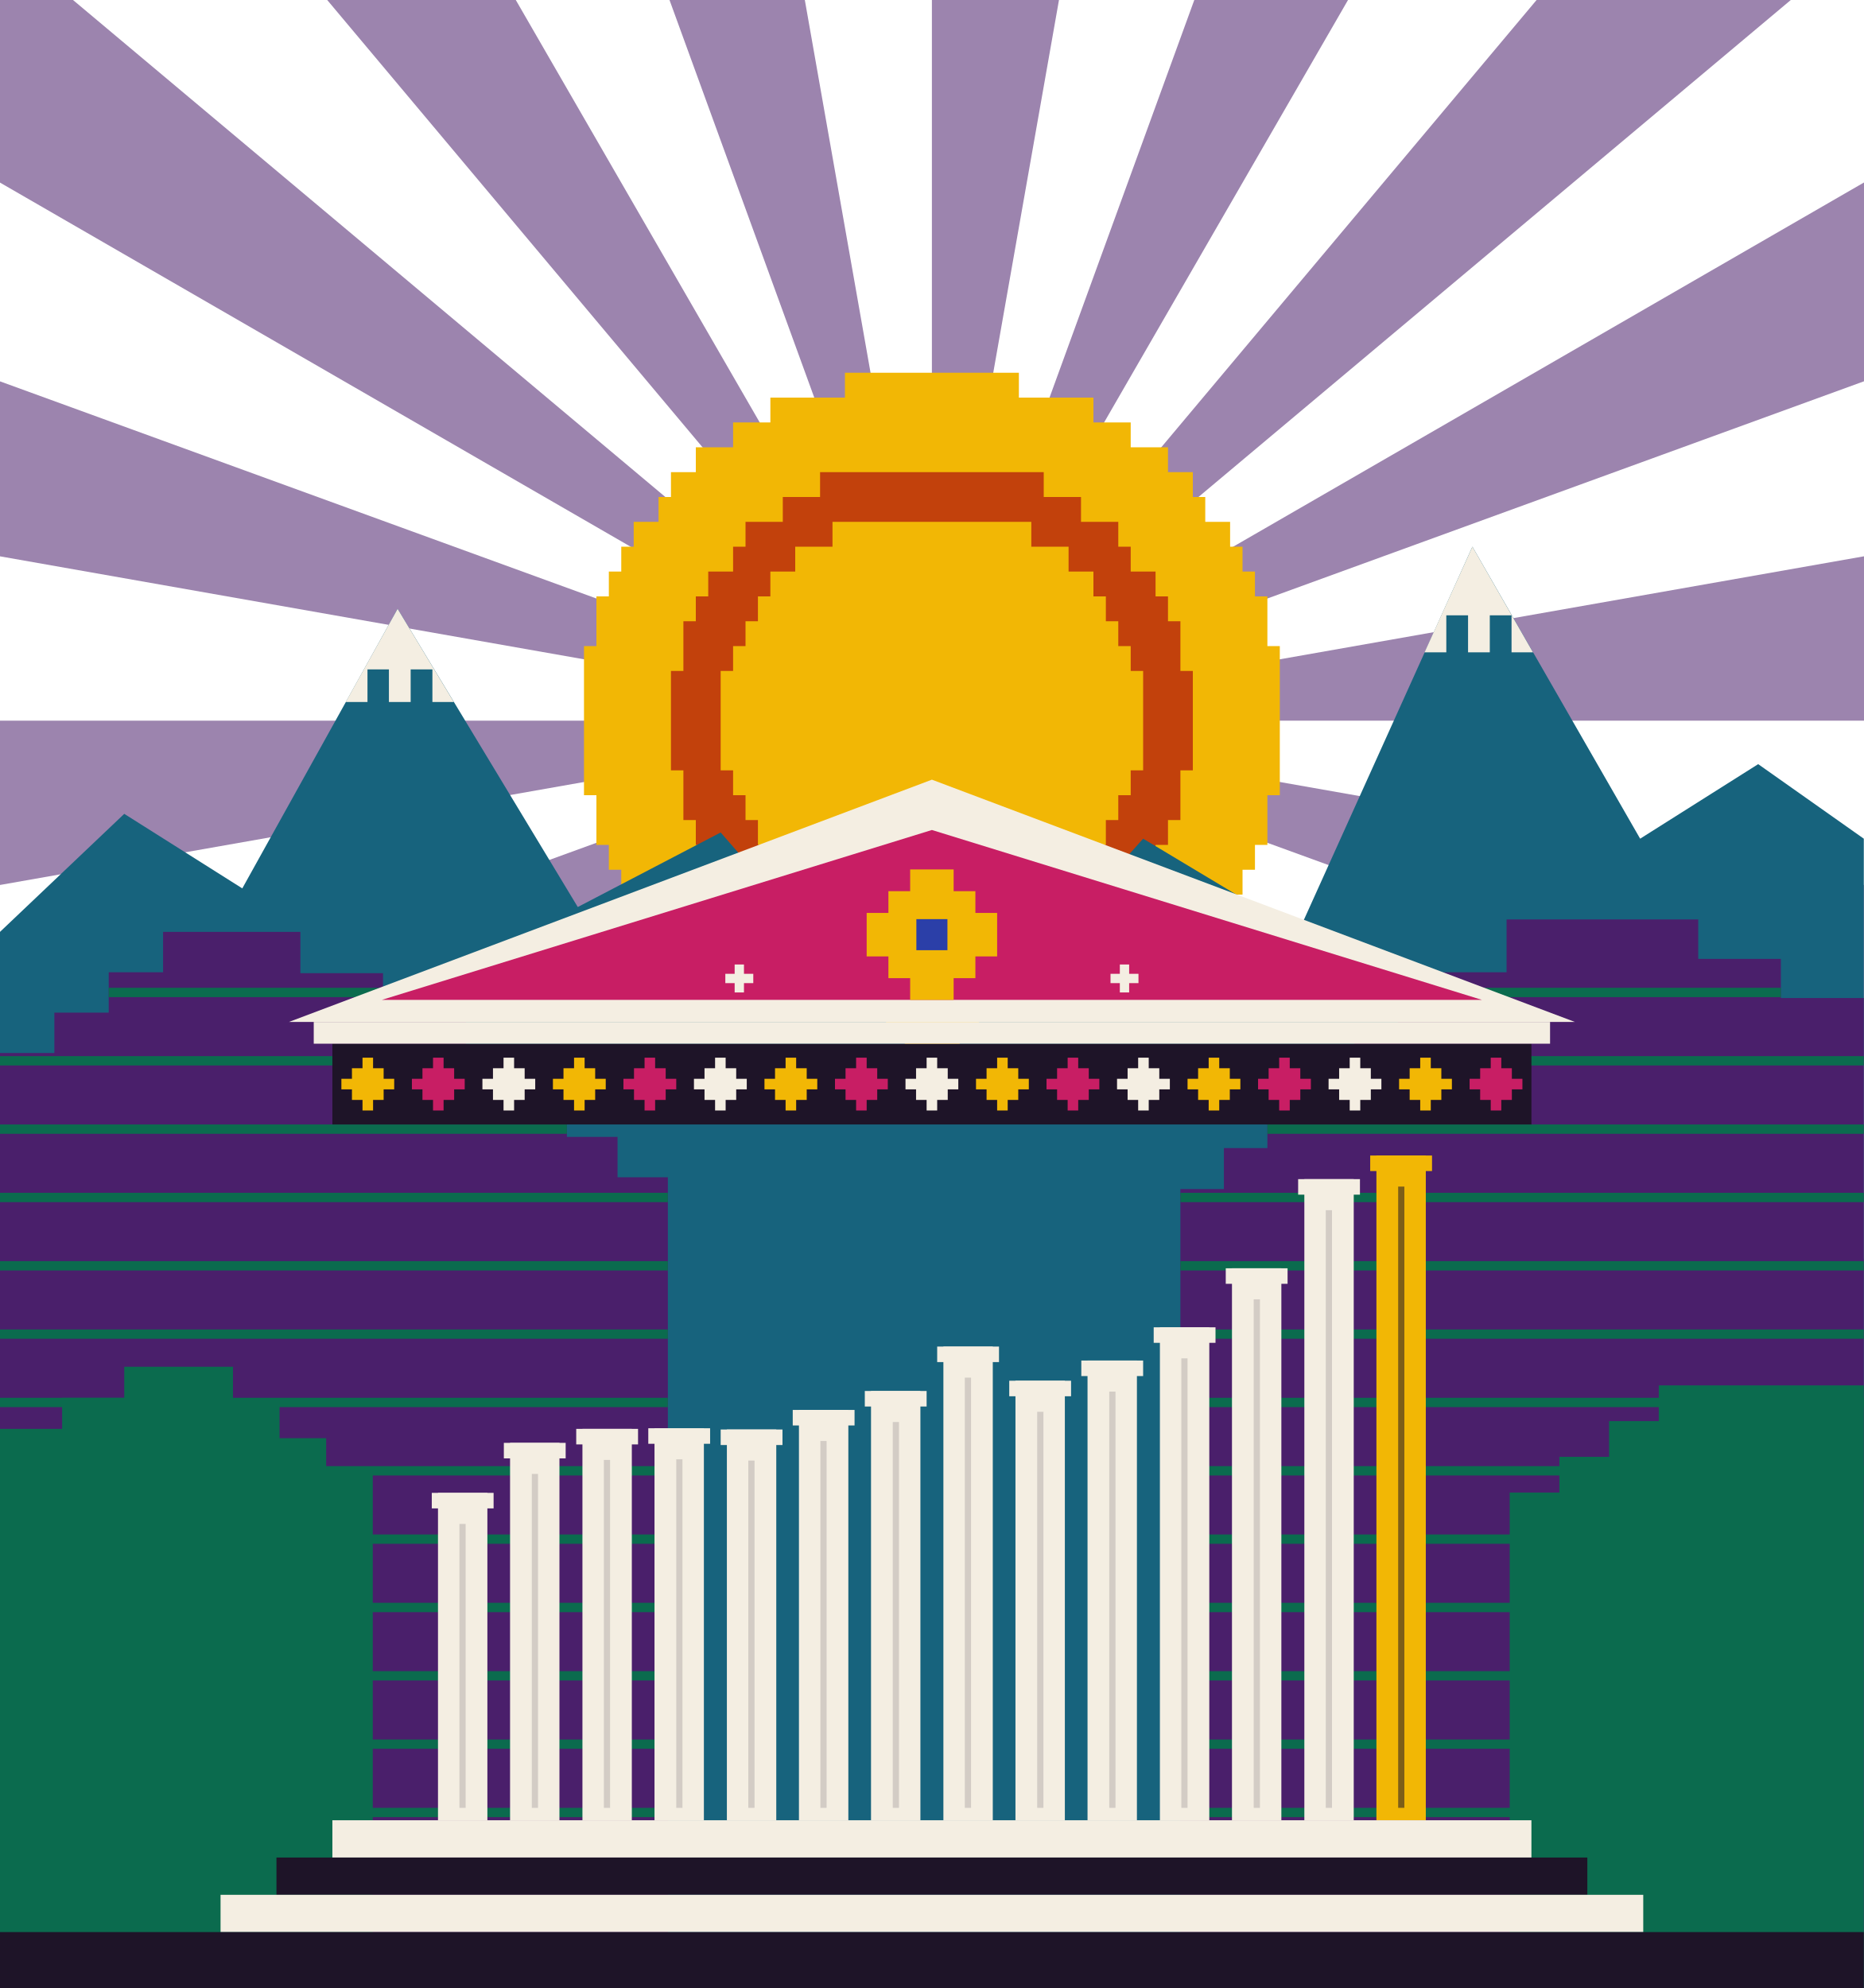
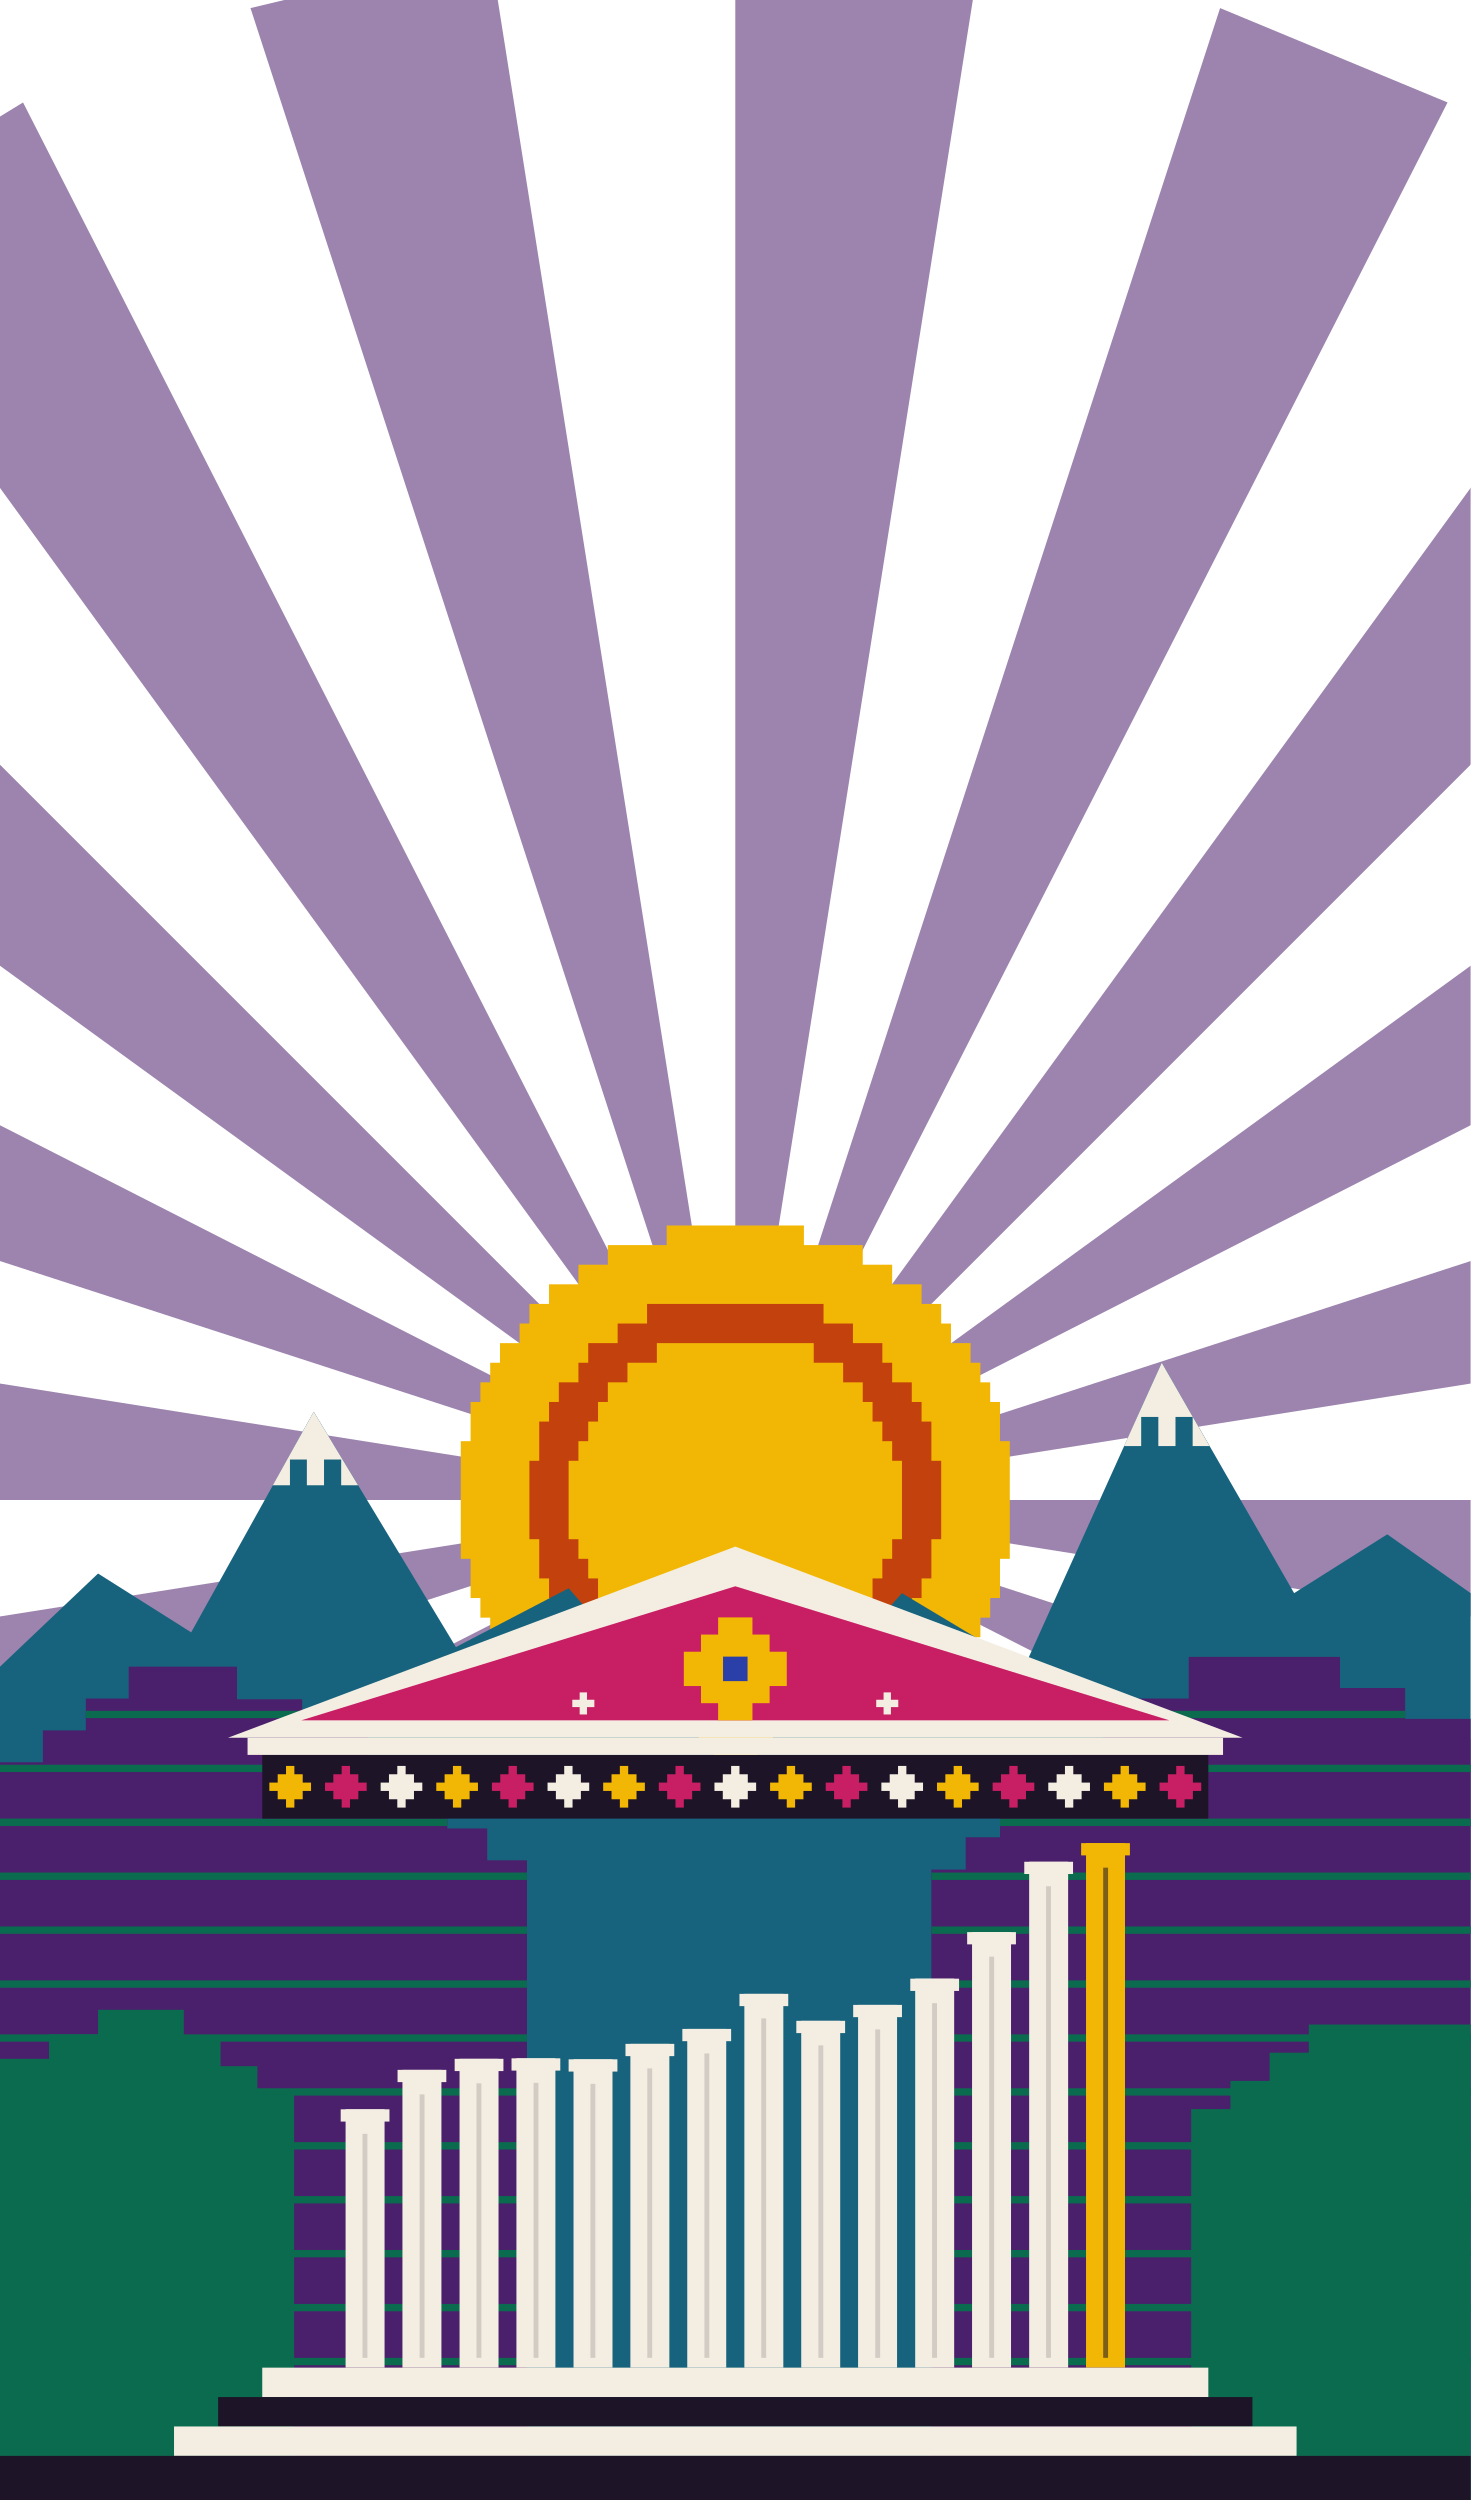
- <svg xmlns="http://www.w3.org/2000/svg" viewBox="0 0 600 640" width="600" height="640" aria-hidden="true" focusable="false">
+ <svg xmlns="http://www.w3.org/2000/svg" viewBox="0 -380 600 1020" width="600" height="1020" preserveAspectRatio="xMidYMax slice" aria-hidden="true" focusable="false">
  <style>
@media (prefers-reduced-motion: no-preference) {
  .col { transform-box: fill-box; transform-origin: 50% 100%; animation: crece .9s cubic-bezier(.2,.8,.2,1) both; }
  @keyframes crece { from { transform: scaleY(0); } to { transform: scaleY(1); } }
}
</style>
-   <path fill="#4A1F6B" opacity=".55" d="M300 232L300 -288L390.3 -280.1zM300 232L477.9 -256.6L560 -218.3zM300 232L634.2 -166.3L698.3 -102.2zM300 232L750.3 -28L788.6 54.1zM300 232L812.1 141.7L820 232zM300 232L812.1 322.3L788.6 409.9zM300 232L750.3 492L698.3 566.2zM300 232L634.2 630.3L560 682.3zM300 232L477.9 720.6L390.3 744.1zM300 232L300 752L209.7 744.1zM300 232L122.1 720.6L40 682.3zM300 232L-34.2 630.3L-98.3 566.2zM300 232L-150.3 492L-188.6 409.9zM300 232L-212.1 322.3L-220 232zM300 232L-212.1 141.7L-188.6 54.1zM300 232L-150.3 -28L-98.3 -102.2zM300 232L-34.2 -166.3L40 -218.3zM300 232L122.1 -256.6L209.7 -280.1z" />
+   <path fill="#4A1F6B" opacity=".55" d="M300 232L300 -408L400.1 -400.1zM300 232L497.8 -376.7L590.6 -338.2zM300 232L676.2 -285.8L752.5 -220.5zM300 232L817.8 -144.2L870.2 -58.6zM300 232L908.7 34.2L932.1 131.9zM300 232L940 232L932.1 332.1zM300 232L908.7 429.8L870.2 522.6zM300 232L817.8 608.2L752.5 684.5zM300 232L676.2 749.8L590.6 802.2zM300 232L497.8 840.7L400.1 864.1zM300 232L300 872L199.9 864.1zM300 232L102.2 840.7L9.4 802.2zM300 232L-76.2 749.8L-152.5 684.5zM300 232L-217.8 608.2L-270.2 522.6zM300 232L-308.7 429.8L-332.1 332.1zM300 232L-340 232L-332.1 131.9zM300 232L-308.7 34.2L-270.2 -58.6zM300 232L-217.8 -144.2L-152.5 -220.5zM300 232L-76.2 -285.8L9.4 -338.2zM300 232L102.2 -376.7L199.9 -400.1z" />
  <path fill="#F2B705" d="M272 120h56v8h-56zM248 128h104v8h-104zM236 136h128v8h-128zM224 144h152v8h-152zM216 152h168v8h-168zM212 160h176v8h-176zM204 168h192v8h-192zM200 176h200v8h-200zM196 184h208v8h-208zM192 192h216v8h-216zM192 200h216v8h-216zM188 208h224v8h-224zM188 216h224v8h-224zM188 224h224v8h-224zM188 232h224v8h-224zM188 240h224v8h-224zM188 248h224v8h-224zM192 256h216v8h-216zM192 264h216v8h-216zM196 272h208v8h-208zM200 280h200v8h-200zM204 288h192v8h-192zM212 296h176v8h-176zM216 304h168v8h-168zM224 312h152v8h-152zM236 320h128v8h-128zM248 328h104v8h-104zM272 336h56v8h-56z" />
  <path fill="#C2410C" d="M264 152h72v8h-72zM252 160h96v8h-96zM240 168h120v8h-120zM236 176h128v8h-128zM228 184h144v8h-144zM224 192h152v8h-152zM220 200h160v8h-160zM220 208h160v8h-160zM216 216h168v8h-168zM216 224h168v8h-168zM216 232h168v8h-168zM216 240h168v8h-168zM220 248h160v8h-160zM220 256h160v8h-160zM224 264h152v8h-152zM228 272h144v8h-144zM236 280h128v8h-128zM240 288h120v8h-120zM252 296h96v8h-96zM264 304h72v8h-72z" />
  <path fill="#F2B705" d="M268 168h64v8h-64zM256 176h88v8h-88zM248 184h104v8h-104zM244 192h112v8h-112zM240 200h120v8h-120zM236 208h128v8h-128zM232 216h136v8h-136zM232 224h136v8h-136zM232 232h136v8h-136zM232 240h136v8h-136zM236 248h128v8h-128zM240 256h120v8h-120zM244 264h112v8h-112zM248 272h104v8h-104zM256 280h88v8h-88zM268 288h64v8h-64z" />
  <polygon fill="#17637D" points="0,300 40,262 78,286 128,196 186,292 232,268 300,346 368,270 418,300 474,176 528,270 566,246 600,270 600,640 0,640" />
  <polygon fill="#F4EEE2" points="128,196 146.1,226 139.2,226 139.2,215.5 132.2,215.5 132.2,226 125.2,226 125.2,215.5 118.3,215.5 118.3,226 111.3,226 111.3,226" />
  <polygon fill="#F4EEE2" points="474,176 493.5,210 486.6,210 486.6,198.1 479.6,198.1 479.6,210 472.6,210 472.6,198.1 465.6,198.1 465.6,210 458.6,210 458.6,210" />
  <clipPath id="cm">
    <polygon fill="#000" points="0,352 0,339 17.5,339 17.5,326 35,326 35,313 52.5,313 52.5,300 70,300 96.7,300 96.7,313.3 123.3,313.3 123.3,326.7 150,326.7 150,340 166.2,340 166.2,353 182.5,353 182.5,366 198.8,366 198.8,379 215,379 215,392 215,640 0,640" />
    <polygon fill="#000" points="380,396 380,382.8 394,382.8 394,369.6 408,369.6 408,356.4 422,356.4 422,343.2 436,343.2 436,330 450,330 450,313 485,313 485,296 520,296 546.7,296 546.7,308.7 573.3,308.7 573.3,321.3 600,321.3 600,334 600,640 380,640" />
  </clipPath>
  <polygon fill="#4A1F6B" points="0,352 0,339 17.5,339 17.5,326 35,326 35,313 52.5,313 52.5,300 70,300 96.7,300 96.7,313.3 123.3,313.3 123.3,326.7 150,326.7 150,340 166.2,340 166.2,353 182.5,353 182.5,366 198.8,366 198.8,379 215,379 215,392 215,640 0,640" />
  <polygon fill="#4A1F6B" points="380,396 380,382.8 394,382.8 394,369.6 408,369.6 408,356.4 422,356.4 422,343.2 436,343.2 436,330 450,330 450,313 485,313 485,296 520,296 546.7,296 546.7,308.7 573.3,308.7 573.3,321.3 600,321.3 600,334 600,640 380,640" />
  <g clip-path="url(#cm)">
    <rect x="0" y="318" width="600" height="3" fill="#0B6B4E" />
    <rect x="0" y="340" width="600" height="3" fill="#0B6B4E" />
    <rect x="0" y="362" width="600" height="3" fill="#0B6B4E" />
    <rect x="0" y="384" width="600" height="3" fill="#0B6B4E" />
    <rect x="0" y="406" width="600" height="3" fill="#0B6B4E" />
    <rect x="0" y="428" width="600" height="3" fill="#0B6B4E" />
    <rect x="0" y="450" width="600" height="3" fill="#0B6B4E" />
    <rect x="0" y="472" width="600" height="3" fill="#0B6B4E" />
    <rect x="0" y="494" width="600" height="3" fill="#0B6B4E" />
    <rect x="0" y="516" width="600" height="3" fill="#0B6B4E" />
    <rect x="0" y="538" width="600" height="3" fill="#0B6B4E" />
    <rect x="0" y="560" width="600" height="3" fill="#0B6B4E" />
    <rect x="0" y="582" width="600" height="3" fill="#0B6B4E" />
  </g>
  <polygon fill="#0B6B4E" points="0,470 0,460 20,460 20,450 40,450 40,440 60,440 75,440 75,451.5 90,451.5 90,463 105,463 105,474.5 120,474.5 120,486 120,640 0,640" />
  <polygon fill="#0B6B4E" points="486,492 486,480.5 502,480.5 502,469 518,469 518,457.5 534,457.5 534,446 550,446 600,446 600,462 600,640 486,640" />
  <g class="cols">
    <g class="col" style="animation-delay:0ms">
      <rect x="141" y="480.6" width="15.9" height="105.4" fill="#F4EEE2" />
      <rect x="147.9" y="490.6" width="2" height="91.4" fill="#1E1428" opacity="0.16" />
      <rect x="139" y="480.6" width="19.9" height="5" fill="#F4EEE2" />
    </g>
    <g class="col" style="animation-delay:45ms">
      <rect x="164.2" y="464.5" width="15.9" height="121.5" fill="#F4EEE2" />
      <rect x="171.2" y="474.5" width="2" height="107.5" fill="#1E1428" opacity="0.16" />
      <rect x="162.2" y="464.5" width="19.9" height="5" fill="#F4EEE2" />
    </g>
    <g class="col" style="animation-delay:90ms">
      <rect x="187.5" y="460" width="15.9" height="126" fill="#F4EEE2" />
      <rect x="194.4" y="470" width="2" height="112" fill="#1E1428" opacity="0.16" />
      <rect x="185.5" y="460" width="19.9" height="5" fill="#F4EEE2" />
    </g>
    <g class="col" style="animation-delay:135ms">
      <rect x="210.7" y="459.8" width="15.9" height="126.2" fill="#F4EEE2" />
      <rect x="217.7" y="469.8" width="2" height="112.2" fill="#1E1428" opacity="0.16" />
      <rect x="208.7" y="459.8" width="19.9" height="5" fill="#F4EEE2" />
    </g>
    <g class="col" style="animation-delay:180ms">
      <rect x="234" y="460.2" width="15.9" height="125.8" fill="#F4EEE2" />
      <rect x="240.9" y="470.2" width="2" height="111.8" fill="#1E1428" opacity="0.16" />
      <rect x="232" y="460.2" width="19.9" height="5" fill="#F4EEE2" />
    </g>
    <g class="col" style="animation-delay:225ms">
      <rect x="257.2" y="453.9" width="15.9" height="132.1" fill="#F4EEE2" />
      <rect x="264.1" y="463.9" width="2" height="118.1" fill="#1E1428" opacity="0.16" />
      <rect x="255.2" y="453.9" width="19.9" height="5" fill="#F4EEE2" />
    </g>
    <g class="col" style="animation-delay:270ms">
      <rect x="280.4" y="447.8" width="15.9" height="138.2" fill="#F4EEE2" />
      <rect x="287.4" y="457.8" width="2" height="124.2" fill="#1E1428" opacity="0.16" />
      <rect x="278.4" y="447.8" width="19.9" height="5" fill="#F4EEE2" />
    </g>
    <g class="col" style="animation-delay:315ms">
      <rect x="303.7" y="433.5" width="15.9" height="152.5" fill="#F4EEE2" />
      <rect x="310.6" y="443.5" width="2" height="138.5" fill="#1E1428" opacity="0.16" />
      <rect x="301.7" y="433.5" width="19.9" height="5" fill="#F4EEE2" />
    </g>
    <g class="col" style="animation-delay:360ms">
      <rect x="326.9" y="444.5" width="15.9" height="141.5" fill="#F4EEE2" />
      <rect x="333.9" y="454.5" width="2" height="127.5" fill="#1E1428" opacity="0.16" />
      <rect x="324.9" y="444.5" width="19.9" height="5" fill="#F4EEE2" />
    </g>
    <g class="col" style="animation-delay:405ms">
      <rect x="350.1" y="438" width="15.9" height="148" fill="#F4EEE2" />
      <rect x="357.1" y="448" width="2" height="134" fill="#1E1428" opacity="0.16" />
      <rect x="348.1" y="438" width="19.9" height="5" fill="#F4EEE2" />
    </g>
    <g class="col" style="animation-delay:450ms">
      <rect x="373.4" y="427.3" width="15.9" height="158.7" fill="#F4EEE2" />
      <rect x="380.3" y="437.3" width="2" height="144.7" fill="#1E1428" opacity="0.16" />
      <rect x="371.4" y="427.3" width="19.9" height="5" fill="#F4EEE2" />
    </g>
    <g class="col" style="animation-delay:495ms">
      <rect x="396.6" y="408.3" width="15.9" height="177.7" fill="#F4EEE2" />
      <rect x="403.6" y="418.3" width="2" height="163.7" fill="#1E1428" opacity="0.16" />
      <rect x="394.6" y="408.3" width="19.9" height="5" fill="#F4EEE2" />
    </g>
    <g class="col" style="animation-delay:540ms">
      <rect x="419.9" y="379.6" width="15.9" height="206.4" fill="#F4EEE2" />
      <rect x="426.8" y="389.6" width="2" height="192.4" fill="#1E1428" opacity="0.16" />
      <rect x="417.9" y="379.6" width="19.9" height="5" fill="#F4EEE2" />
    </g>
    <g class="col" style="animation-delay:585ms">
      <rect x="443.1" y="372" width="15.9" height="214" fill="#F2B705" />
      <rect x="450.1" y="382" width="2" height="200" fill="#1E1428" opacity="0.55" />
      <rect x="441.1" y="372" width="19.9" height="5" fill="#F2B705" />
    </g>
  </g>
  <rect x="107" y="336" width="386" height="26" fill="#1E1428" />
  <path fill="#F2B705" d="M116.7 340.5h3.4v3.4h-3.4zM113.3 343.9h10.2v3.4h-10.2zM109.9 347.3h17v3.4h-17zM113.3 350.7h10.2v3.4h-10.2zM116.7 354.1h3.4v3.4h-3.4z" />
  <path fill="#C81E64" d="M139.4 340.5h3.4v3.4h-3.4zM136 343.9h10.2v3.4h-10.2zM132.6 347.3h17v3.4h-17zM136 350.7h10.2v3.4h-10.2zM139.4 354.1h3.4v3.4h-3.4z" />
  <path fill="#F4EEE2" d="M162.1 340.5h3.4v3.4h-3.4zM158.7 343.9h10.2v3.4h-10.2zM155.3 347.3h17v3.4h-17zM158.7 350.7h10.2v3.4h-10.2zM162.1 354.1h3.4v3.4h-3.4z" />
  <path fill="#F2B705" d="M184.8 340.5h3.4v3.4h-3.4zM181.4 343.9h10.2v3.4h-10.2zM178 347.3h17v3.4h-17zM181.4 350.7h10.2v3.4h-10.2zM184.8 354.1h3.4v3.4h-3.4z" />
  <path fill="#C81E64" d="M207.5 340.5h3.4v3.4h-3.4zM204.1 343.9h10.2v3.4h-10.2zM200.7 347.3h17v3.4h-17zM204.1 350.7h10.2v3.4h-10.2zM207.5 354.1h3.4v3.4h-3.4z" />
  <path fill="#F4EEE2" d="M230.2 340.5h3.4v3.4h-3.4zM226.8 343.9h10.2v3.4h-10.2zM223.4 347.3h17v3.4h-17zM226.8 350.7h10.2v3.4h-10.2zM230.2 354.1h3.4v3.4h-3.4z" />
  <path fill="#F2B705" d="M252.9 340.5h3.4v3.4h-3.4zM249.5 343.9h10.2v3.4h-10.2zM246.1 347.3h17v3.4h-17zM249.5 350.7h10.2v3.4h-10.2zM252.9 354.1h3.4v3.4h-3.4z" />
  <path fill="#C81E64" d="M275.6 340.5h3.4v3.4h-3.4zM272.2 343.9h10.2v3.4h-10.2zM268.8 347.3h17v3.4h-17zM272.2 350.7h10.2v3.4h-10.2zM275.6 354.1h3.4v3.4h-3.4z" />
  <path fill="#F4EEE2" d="M298.3 340.5h3.4v3.4h-3.4zM294.9 343.9h10.2v3.4h-10.2zM291.5 347.3h17v3.4h-17zM294.9 350.7h10.2v3.4h-10.2zM298.3 354.1h3.4v3.4h-3.4z" />
  <path fill="#F2B705" d="M321 340.5h3.4v3.4h-3.4zM317.6 343.9h10.2v3.4h-10.2zM314.2 347.3h17v3.4h-17zM317.6 350.7h10.2v3.4h-10.2zM321 354.1h3.4v3.4h-3.4z" />
  <path fill="#C81E64" d="M343.7 340.5h3.4v3.4h-3.4zM340.3 343.9h10.2v3.4h-10.2zM336.9 347.3h17v3.4h-17zM340.3 350.7h10.2v3.4h-10.2zM343.7 354.1h3.4v3.4h-3.4z" />
  <path fill="#F4EEE2" d="M366.4 340.5h3.4v3.4h-3.4zM363 343.9h10.2v3.4h-10.2zM359.6 347.3h17v3.4h-17zM363 350.7h10.2v3.4h-10.2zM366.4 354.1h3.4v3.4h-3.4z" />
  <path fill="#F2B705" d="M389.1 340.5h3.4v3.4h-3.4zM385.7 343.9h10.2v3.4h-10.2zM382.3 347.3h17v3.4h-17zM385.7 350.7h10.2v3.4h-10.2zM389.1 354.1h3.4v3.4h-3.4z" />
  <path fill="#C81E64" d="M411.8 340.5h3.4v3.4h-3.4zM408.4 343.9h10.2v3.4h-10.2zM405 347.3h17v3.4h-17zM408.4 350.7h10.2v3.4h-10.2zM411.8 354.1h3.4v3.4h-3.4z" />
  <path fill="#F4EEE2" d="M434.5 340.5h3.4v3.4h-3.4zM431.1 343.9h10.2v3.4h-10.2zM427.7 347.3h17v3.4h-17zM431.1 350.7h10.2v3.4h-10.2zM434.5 354.1h3.4v3.4h-3.4z" />
  <path fill="#F2B705" d="M457.2 340.5h3.4v3.4h-3.4zM453.8 343.9h10.2v3.4h-10.2zM450.4 347.3h17v3.4h-17zM453.8 350.7h10.2v3.4h-10.2zM457.2 354.1h3.4v3.4h-3.4z" />
  <path fill="#C81E64" d="M479.9 340.5h3.4v3.4h-3.4zM476.5 343.9h10.2v3.4h-10.2zM473.1 347.3h17v3.4h-17zM476.5 350.7h10.2v3.4h-10.2zM479.9 354.1h3.4v3.4h-3.4z" />
  <rect x="101" y="329" width="398" height="7" fill="#F4EEE2" />
  <polygon fill="#F4EEE2" points="93,329 300,251 507,329" />
  <polygon fill="#C81E64" points="122.9,321.9 300,267.2 477.1,321.9" />
  <polygon fill="#F2B705" points="293,279.9 307,279.9 307,286.9 314,286.9 314,293.9 321,293.9 321,307.9 314,307.9 314,314.9 307,314.9 307,321.9 293,321.9 293,314.9 286,314.9 286,307.9 279,307.9 279,293.9 286,293.9 286,286.9 293,286.9" />
  <rect x="295" y="295.9" width="10" height="10" fill="#2B3FA8" />
  <path fill="#F4EEE2" d="M236.5 310.5h3v3h-3zM233.5 313.5h9v3h-9zM236.5 316.5h3v3h-3z" />
  <path fill="#F4EEE2" d="M360.5 310.5h3v3h-3zM357.5 313.5h9v3h-9zM360.5 316.5h3v3h-3z" />
  <rect x="107" y="586" width="386" height="12" fill="#F4EEE2" />
  <rect x="89" y="598" width="422" height="12" fill="#1E1428" />
  <rect x="71" y="610" width="458" height="12" fill="#F4EEE2" />
  <rect x="0" y="622" width="600" height="18" fill="#1E1428" />
</svg>
